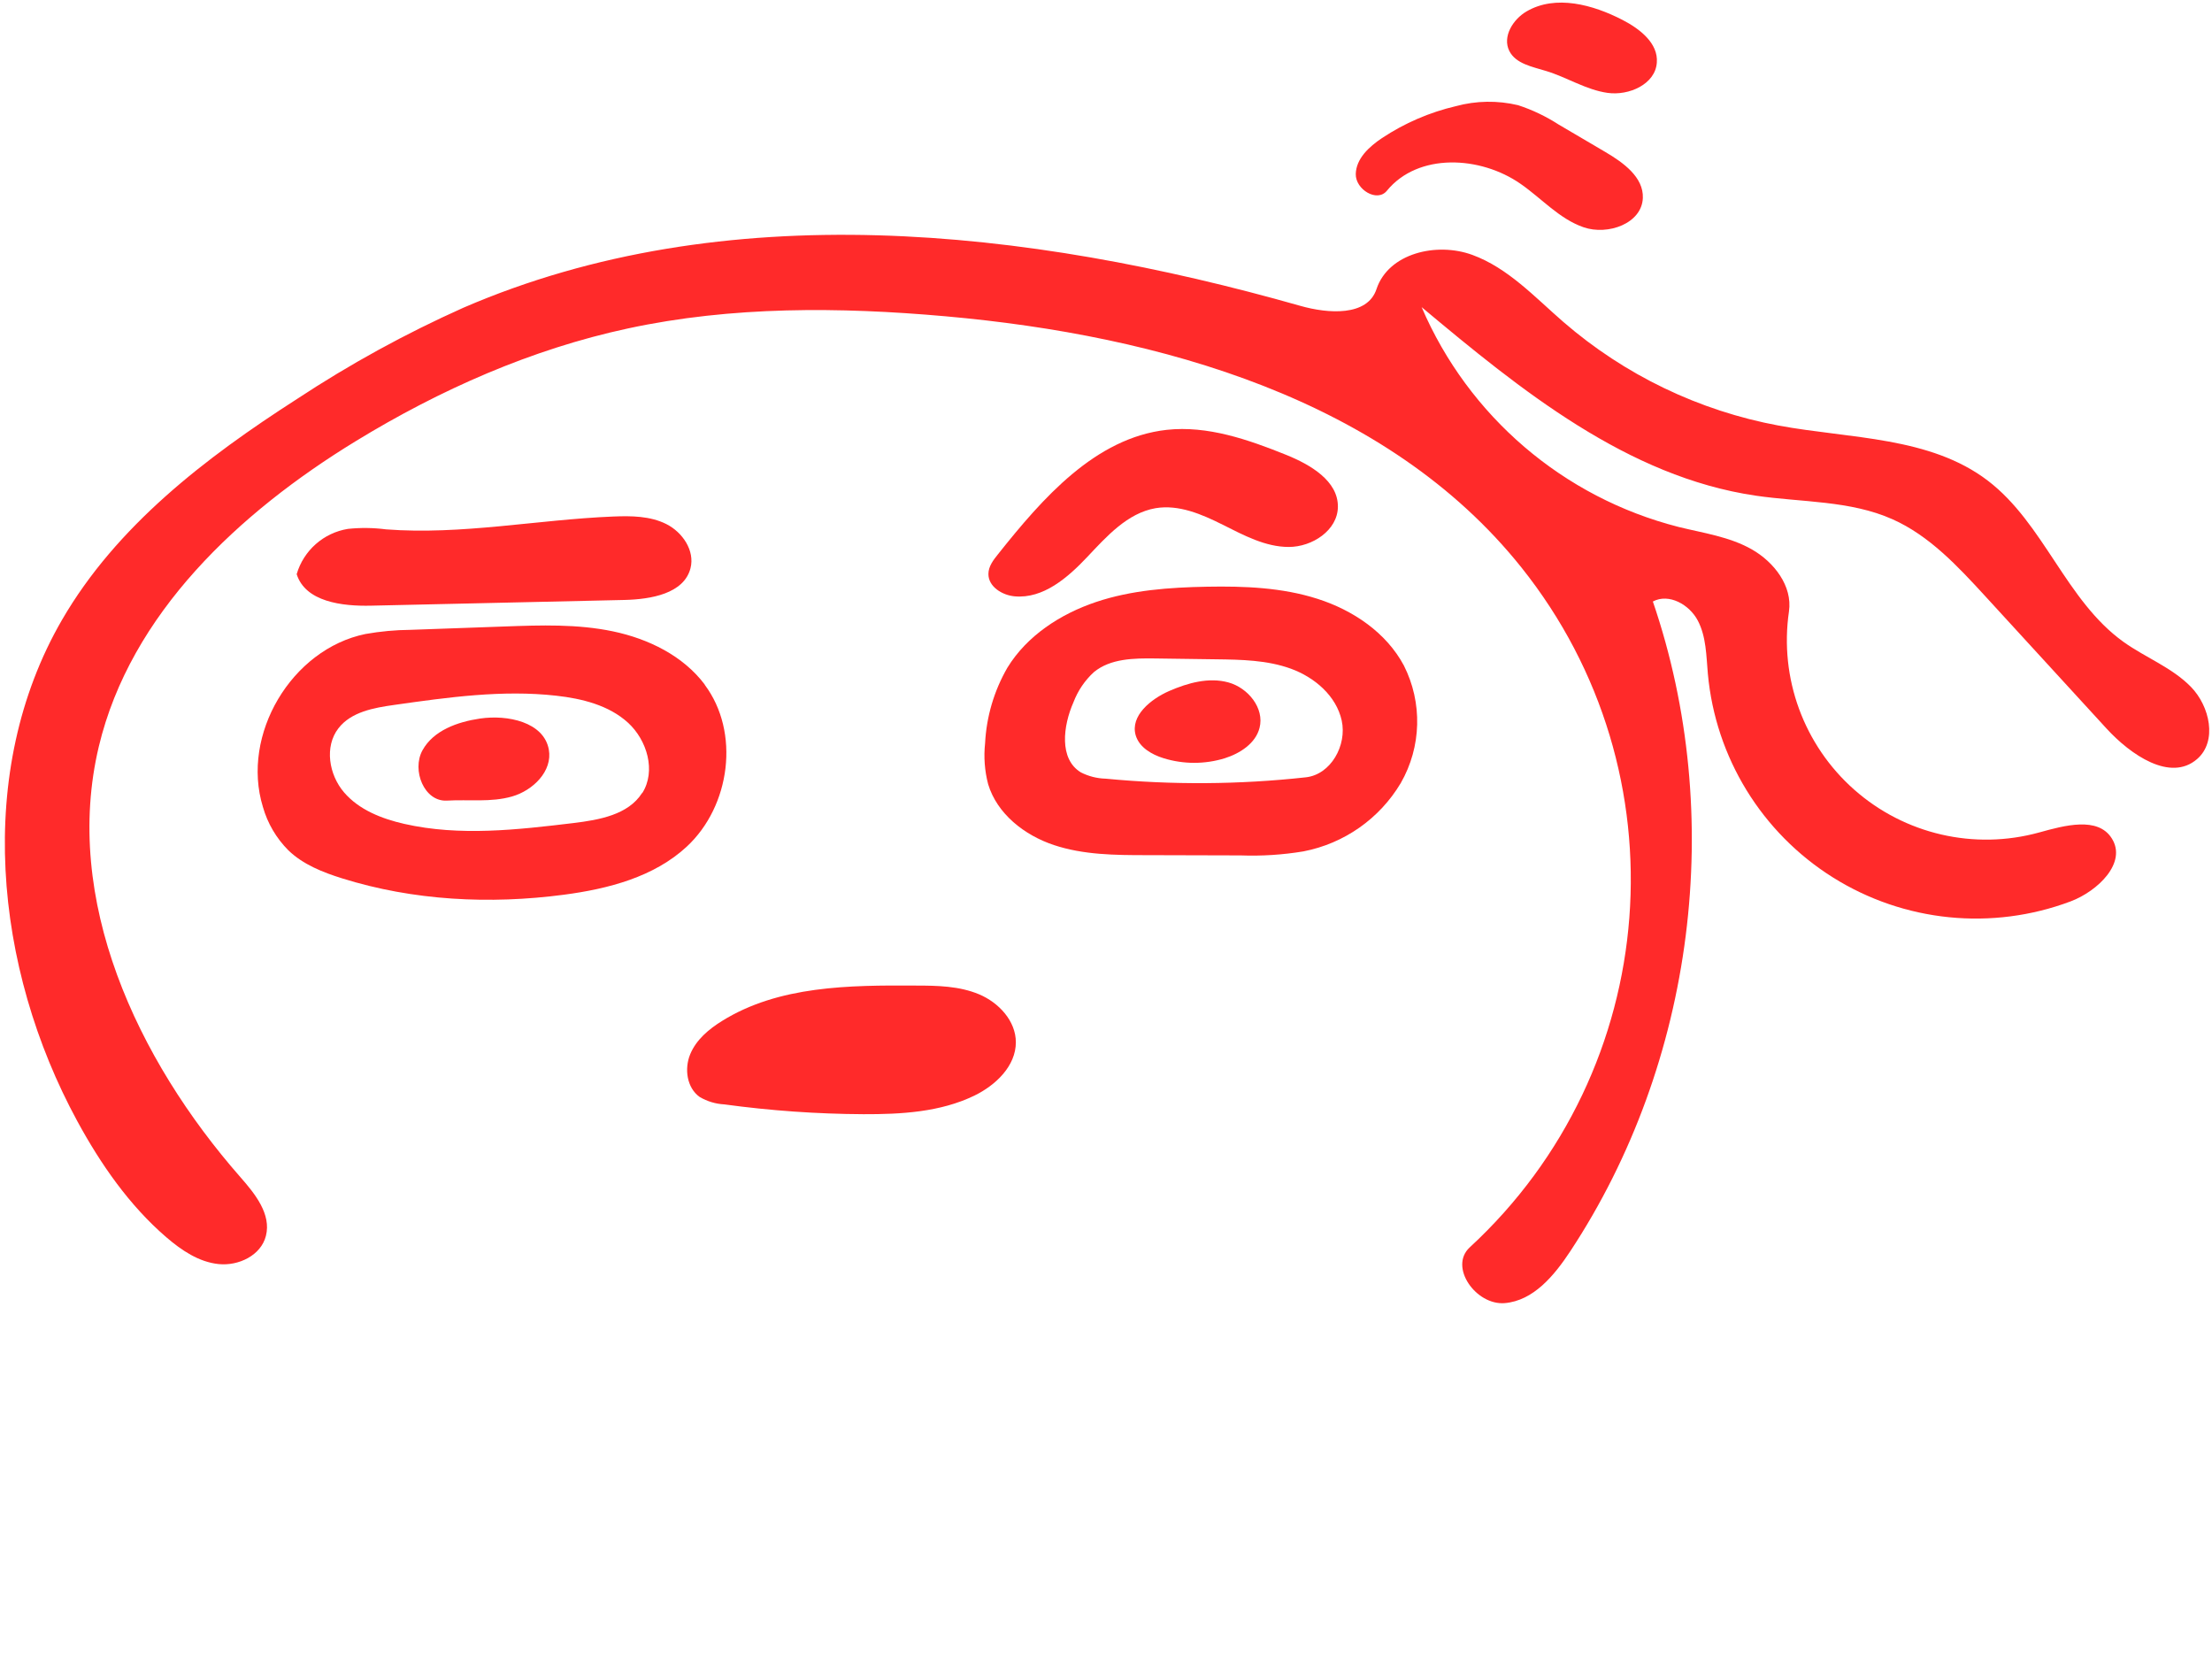
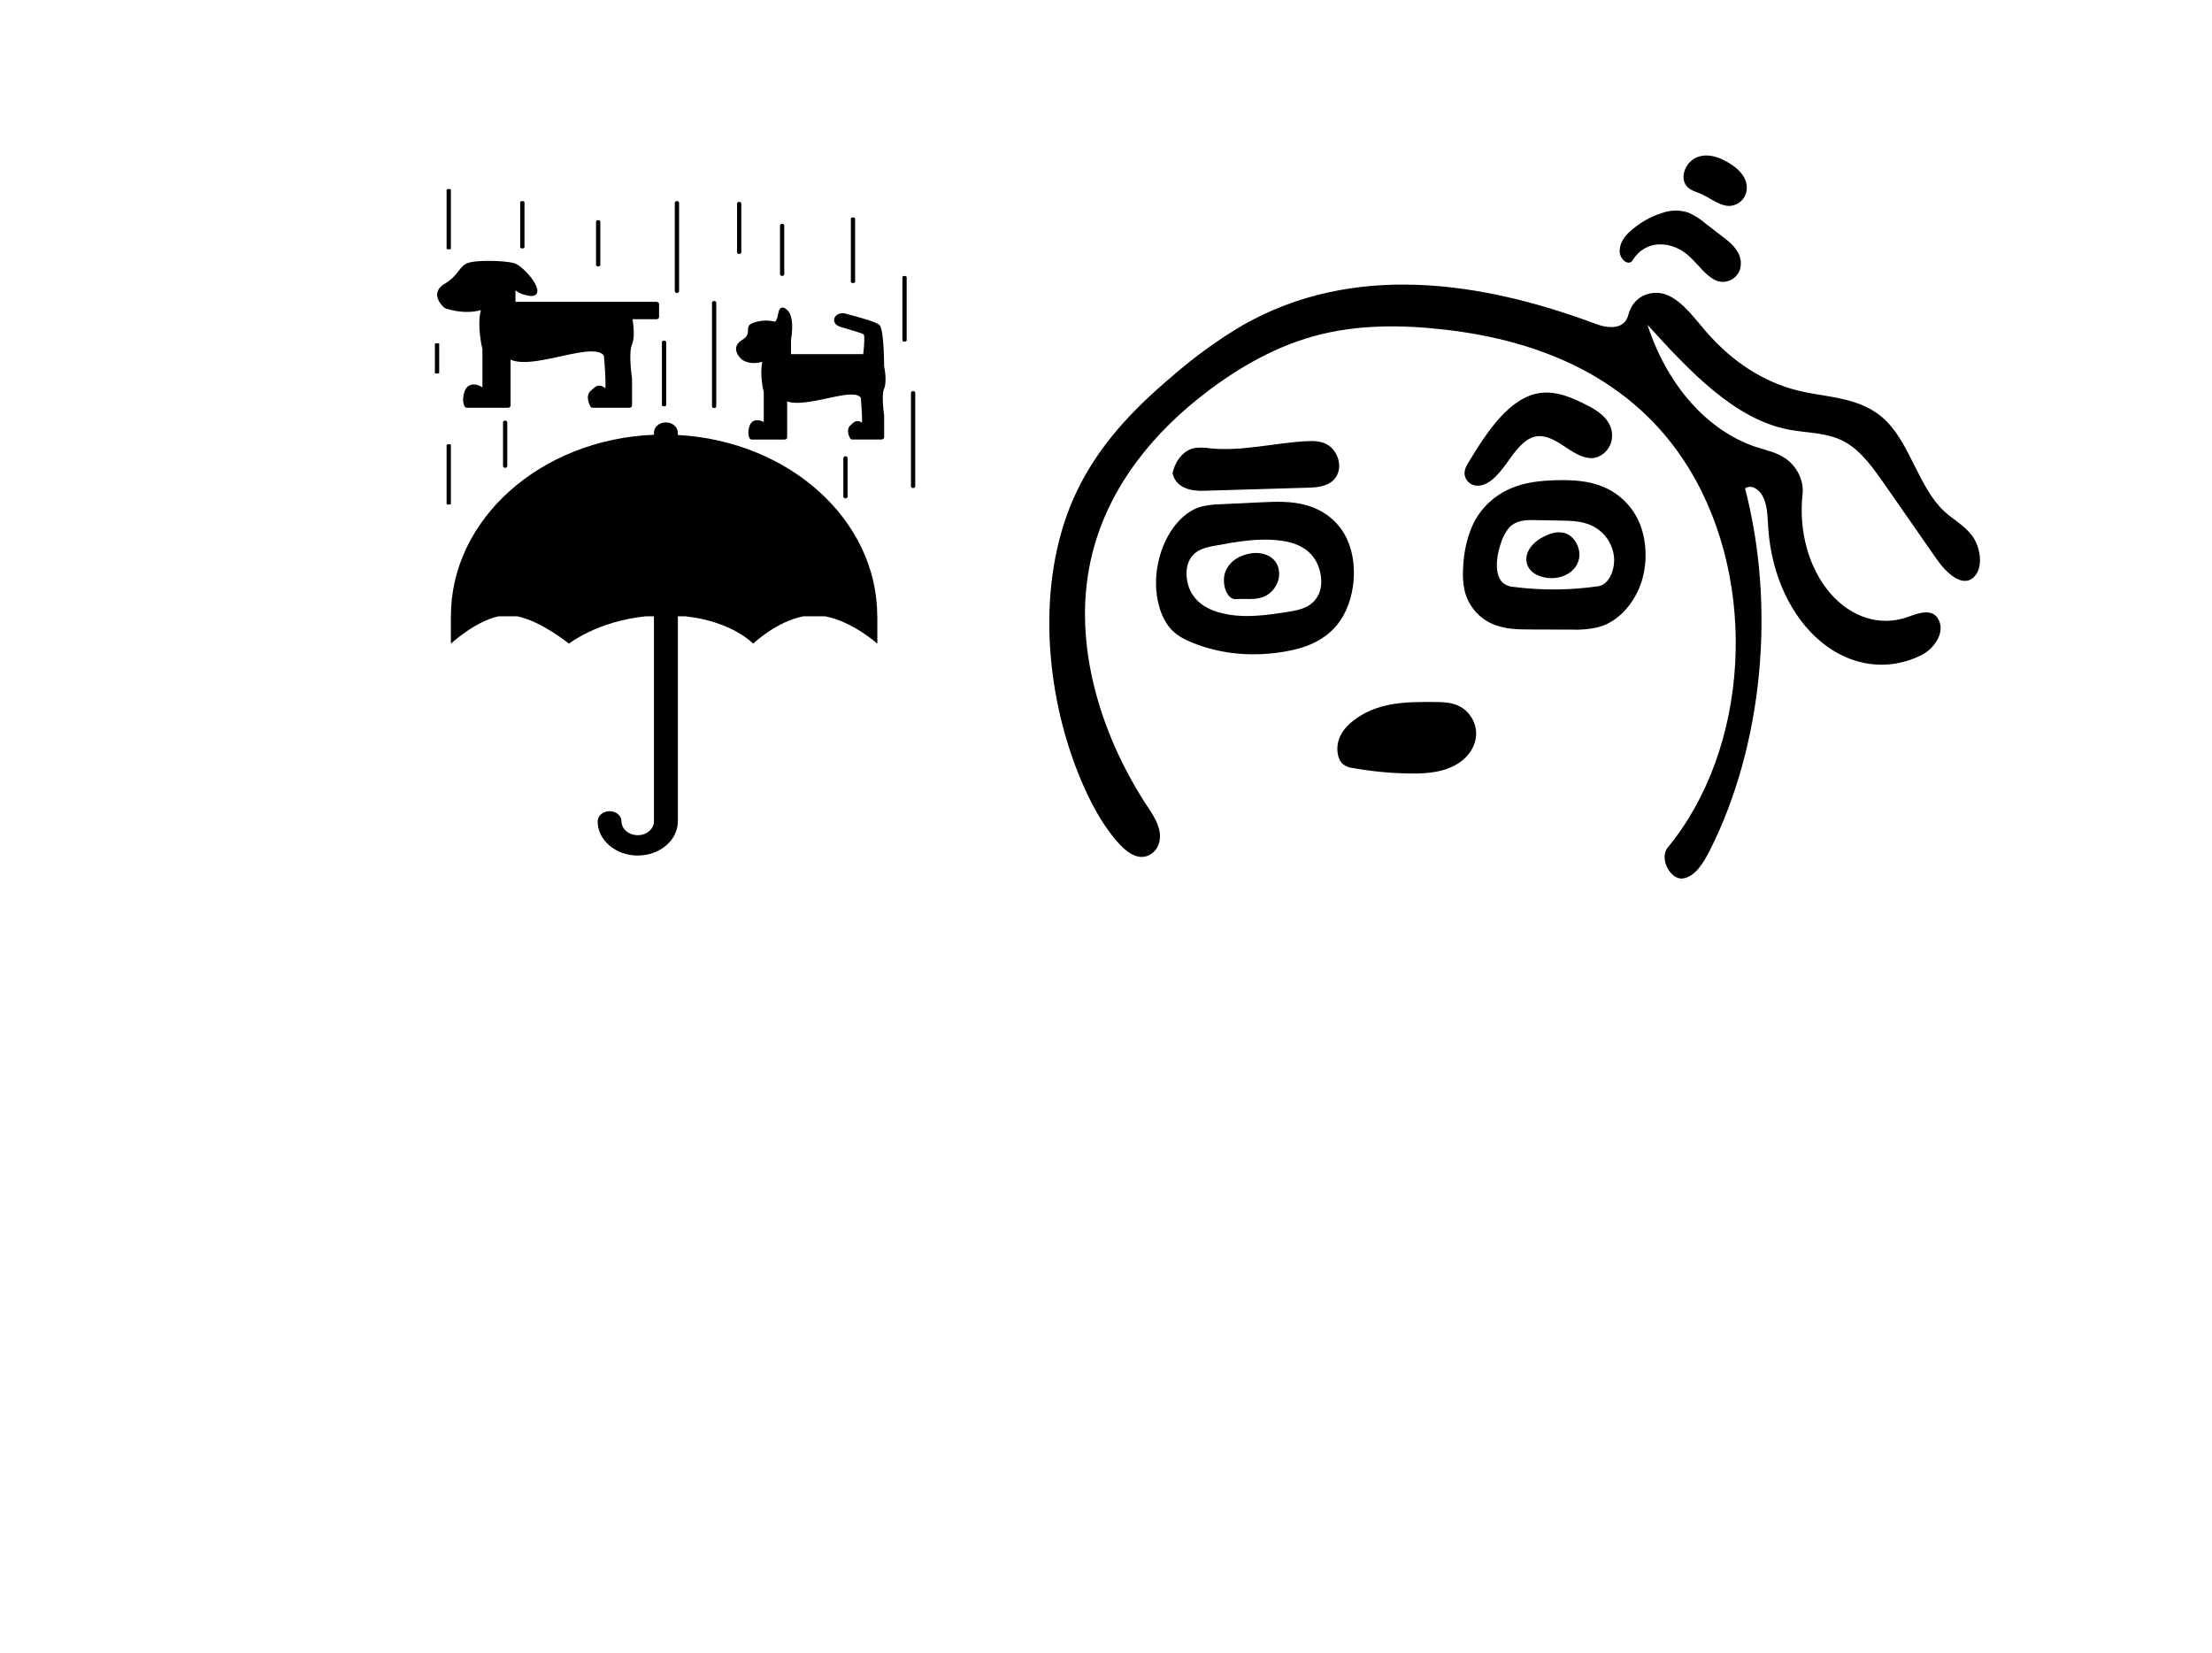
<svg xmlns="http://www.w3.org/2000/svg" viewBox="0 0 87 65" version="1.1" x="0px" y="0px" id="svg36">
  <defs id="defs40" />
-   <g stroke="none" stroke-width="1" fill="none" fill-rule="evenodd" id="g30" style="fill:#ff2a2a">
-     <g transform="translate(-211, -3088)" fill="#000000" fill-rule="nonzero" id="g28" style="fill:#ff2a2a">
-       <g transform="translate(211.1336, 3088)" id="g26" style="fill:#ff2a2a">
-         <path d="M27.582,26.927 C28.984,28.797 28.594,31.7 26.88,33.292 C25.592,34.489 23.79,34.956 22.046,35.186 C19.132,35.57 16.128,35.421 13.323,34.543 C12.555,34.303 11.786,33.997 11.21,33.442 C10.735,32.967 10.389,32.377 10.206,31.731 C9.335,28.895 11.331,25.53 14.239,24.933 C14.825,24.829 15.419,24.774 16.014,24.769 L19.716,24.637 C21.139,24.585 22.58,24.537 23.974,24.829 C25.369,25.121 26.736,25.789 27.589,26.927 L27.582,26.927 Z M25.127,31.189 C25.676,30.326 25.319,29.109 24.566,28.421 C23.813,27.733 22.756,27.472 21.74,27.359 C19.627,27.122 17.484,27.422 15.373,27.722 C14.566,27.835 13.673,27.996 13.175,28.644 C12.62,29.364 12.804,30.465 13.394,31.156 C13.984,31.848 14.883,32.199 15.77,32.401 C17.948,32.895 20.217,32.632 22.434,32.366 C23.434,32.243 24.574,32.044 25.119,31.187 L25.127,31.189 Z" id="path6" style="fill:#ff2a2a" />
-         <path d="M11.544,15.693 C13.626,14.32 15.816,13.119 18.093,12.101 C28.369,7.662 40.242,8.97 51.01,12.028 C52.103,12.34 53.648,12.449 54.005,11.37 C54.474,9.954 56.375,9.51 57.777,10.025 C59.18,10.54 60.228,11.683 61.354,12.66 C63.767,14.749 66.693,16.156 69.831,16.738 C72.651,17.257 75.772,17.165 78.05,18.903 C80.257,20.588 81.124,23.623 83.384,25.242 C84.251,25.862 85.292,26.249 86.037,27.011 C86.782,27.774 87.086,29.155 86.279,29.852 C85.225,30.764 83.661,29.679 82.718,28.651 L77.937,23.434 C76.865,22.267 75.749,21.066 74.301,20.421 C72.633,19.677 70.736,19.758 68.922,19.493 C63.878,18.751 59.689,15.35 55.78,12.078 C57.622,16.373 61.355,19.567 65.883,20.722 C66.865,20.964 67.889,21.106 68.765,21.604 C69.641,22.101 70.374,23.048 70.228,24.047 C69.845,26.668 70.812,29.304 72.797,31.057 C74.782,32.81 77.518,33.442 80.071,32.737 C81.062,32.462 82.376,32.101 82.923,32.968 C83.536,33.928 82.372,35.044 81.312,35.446 C78.218,36.61 74.758,36.263 71.958,34.507 C69.157,32.751 67.338,29.788 67.038,26.496 C66.975,25.786 66.975,25.04 66.644,24.408 C66.314,23.776 65.505,23.319 64.875,23.655 C67.756,32.071 66.521,41.792 61.621,49.216 C60.997,50.161 60.179,51.152 59.049,51.247 C57.92,51.341 56.84,49.823 57.672,49.055 C65.259,42.057 66.148,30.386 59.708,22.32 C54.422,15.699 45.494,13.189 37.051,12.438 C32.889,12.069 28.657,12.036 24.566,12.916 C20.77,13.732 17.169,15.325 13.855,17.351 C9.272,20.152 5,24.134 3.753,29.358 C2.32,35.369 5.248,41.652 9.324,46.296 C9.9,46.951 10.542,47.749 10.325,48.602 C10.133,49.37 9.251,49.791 8.469,49.712 C7.687,49.633 7.002,49.168 6.406,48.655 C4.948,47.399 3.83,45.787 2.91,44.097 C-0.375,38.06 -1.141,30.326 2.305,24.378 C4.449,20.68 7.956,17.997 11.544,15.693 Z" id="path8" style="fill:#ff2a2a" />
-         <path d="M27.384,43.139 C26.88,42.779 26.777,42.036 27.011,41.464 C27.245,40.891 27.745,40.472 28.269,40.148 C30.494,38.765 33.263,38.742 35.889,38.759 C36.731,38.759 37.595,38.776 38.371,39.101 C39.147,39.426 39.819,40.146 39.821,40.987 C39.821,41.923 39.03,42.678 38.189,43.087 C36.844,43.738 35.307,43.822 33.828,43.817 C31.998,43.808 30.171,43.679 28.358,43.432 C28.014,43.414 27.68,43.314 27.384,43.139 Z" id="path10" style="fill:#ff2a2a" />
-         <path d="M44.948,33.63 C43.724,33.63 42.478,33.619 41.318,33.233 C40.157,32.847 39.08,32.005 38.73,30.836 C38.593,30.311 38.553,29.766 38.611,29.228 C38.664,28.183 38.964,27.166 39.487,26.26 C40.255,25.002 41.571,24.147 42.97,23.676 C44.368,23.206 45.862,23.1 47.338,23.073 C48.813,23.046 50.292,23.104 51.686,23.55 C53.081,23.995 54.389,24.877 55.081,26.17 C55.821,27.633 55.777,29.37 54.961,30.793 C54.127,32.195 52.733,33.173 51.131,33.482 C50.316,33.617 49.489,33.67 48.663,33.64 L44.948,33.63 Z M43.35,30.622 C45.97,30.874 48.609,30.856 51.225,30.569 C52.213,30.461 52.85,29.307 52.637,28.336 C52.424,27.366 51.573,26.638 50.64,26.298 C49.706,25.958 48.692,25.941 47.699,25.928 L45.305,25.895 C44.462,25.884 43.544,25.895 42.891,26.431 C42.535,26.757 42.26,27.163 42.088,27.614 C41.677,28.542 41.512,29.85 42.378,30.375 C42.677,30.527 43.006,30.612 43.342,30.622 L43.35,30.622 Z" id="path12" style="fill:#ff2a2a" />
-         <path d="M27.025,22.345 C26.767,23.348 25.465,23.569 24.431,23.594 L14.464,23.819 C13.323,23.846 11.879,23.669 11.535,22.58 C11.808,21.647 12.592,20.954 13.552,20.799 C14.05,20.747 14.553,20.753 15.05,20.818 C18.027,21.045 21.005,20.434 23.984,20.313 C24.695,20.284 25.438,20.29 26.076,20.611 C26.713,20.932 27.201,21.656 27.025,22.345 Z" id="path14" style="fill:#ff2a2a" />
-         <path d="M59.675,7.232 C58.091,6.126 55.641,6.001 54.414,7.501 C54.03,7.973 53.177,7.451 53.19,6.844 C53.204,6.237 53.717,5.766 54.222,5.43 C55.109,4.841 56.094,4.416 57.13,4.174 C57.928,3.958 58.767,3.945 59.572,4.136 C60.131,4.318 60.665,4.573 61.16,4.892 L63.01,5.98 C63.715,6.395 64.512,6.967 64.481,7.785 C64.443,8.792 63.104,9.266 62.151,8.938 C61.198,8.609 60.507,7.81 59.675,7.232 Z" id="path16" style="fill:#ff2a2a" />
-         <path d="M45.755,16.904 C47.366,16.729 48.961,17.288 50.461,17.891 C51.408,18.275 52.501,18.913 52.487,19.935 C52.476,20.857 51.477,21.51 50.555,21.51 C49.633,21.51 48.782,21.049 47.958,20.636 C47.134,20.223 46.229,19.833 45.317,19.985 C44.21,20.177 43.396,21.091 42.628,21.905 C41.859,22.72 40.899,23.552 39.775,23.452 C39.28,23.408 38.736,23.068 38.742,22.57 C38.742,22.278 38.934,22.025 39.114,21.802 C40.87,19.593 42.945,17.217 45.755,16.904 Z" id="path18" style="fill:#ff2a2a" />
-         <path d="M59.228,2.002 C58.949,1.443 59.372,0.759 59.912,0.446 C61.053,-0.217 62.514,0.181 63.686,0.786 C64.362,1.135 65.09,1.7 65.031,2.459 C64.975,3.312 63.934,3.773 63.089,3.652 C62.243,3.531 61.498,3.041 60.68,2.793 C60.142,2.626 59.483,2.512 59.228,2.002 Z" id="path20" style="fill:#ff2a2a" />
-         <path d="M18.746,28.258 C19.833,28.098 21.256,28.396 21.452,29.477 C21.606,30.323 20.83,31.087 20.004,31.323 C19.178,31.56 18.3,31.435 17.443,31.485 C16.552,31.535 16.051,30.29 16.483,29.506 C16.915,28.723 17.864,28.388 18.746,28.258 Z" id="path22" style="fill:#ff2a2a" />
-         <path d="M45.857,27.172 C46.59,26.854 47.413,26.625 48.183,26.838 C48.953,27.051 49.604,27.849 49.406,28.623 C49.251,29.235 48.638,29.629 48.039,29.819 C47.255,30.06 46.417,30.06 45.634,29.819 C45.159,29.673 44.673,29.389 44.533,28.913 C44.316,28.152 45.123,27.493 45.857,27.172 Z" id="path24" style="fill:#ff2a2a" />
+   <g stroke="none" stroke-width="1" fill="none" fill-rule="evenodd" id="g30" transform="matrix(0.4221924,0,0,0.5559947,47.20065,8.728719)">
+     <g transform="translate(-225.2388,-3092.805)" fill="#000000" fill-rule="nonzero" id="g28">
+       <g transform="translate(211.1336,3088)" id="g26">
+         <path d="m 27.582,26.927 c 1.402,1.871 1.012,4.773 -0.701,6.366 -1.289,1.197 -3.091,1.663 -4.835,1.894 -2.914,0.384 -5.918,0.234 -8.723,-0.643 -0.768,-0.24 -1.537,-0.546 -2.113,-1.101 -0.475,-0.475 -0.821,-1.065 -1.005,-1.711 -0.87,-2.835 1.126,-6.201 4.034,-6.798 0.586,-0.104 1.18,-0.158 1.775,-0.163 l 3.701,-0.133 c 1.423,-0.052 2.864,-0.1 4.259,0.192 1.395,0.292 2.762,0.96 3.615,2.098 z m -2.455,4.262 c 0.549,-0.862 0.192,-2.08 -0.561,-2.768 -0.753,-0.688 -1.809,-0.949 -2.826,-1.062 -2.113,-0.236 -4.257,0.063 -6.368,0.363 -0.807,0.113 -1.7,0.275 -2.197,0.922 -0.555,0.72 -0.371,1.821 0.219,2.512 0.59,0.692 1.489,1.043 2.376,1.245 2.178,0.494 4.447,0.231 6.663,-0.035 1.001,-0.123 2.14,-0.323 2.685,-1.179 z" id="path6" />
+         <path d="m 11.544,15.693 c 2.082,-1.373 4.272,-2.575 6.548,-3.592 10.277,-4.439 22.149,-3.131 32.918,-0.073 1.093,0.311 2.637,0.421 2.995,-0.659 0.469,-1.416 2.37,-1.859 3.773,-1.345 1.402,0.515 2.451,1.658 3.577,2.635 2.413,2.088 5.339,3.496 8.477,4.078 2.82,0.519 5.941,0.426 8.219,2.165 2.207,1.685 3.073,4.72 5.334,6.339 0.866,0.62 1.907,1.007 2.653,1.769 0.745,0.763 1.049,2.144 0.242,2.841 -1.055,0.912 -2.618,-0.173 -3.561,-1.201 l -4.781,-5.217 c -1.072,-1.168 -2.188,-2.368 -3.636,-3.014 -1.667,-0.743 -3.565,-0.663 -5.378,-0.928 -5.044,-0.741 -9.234,-4.143 -13.143,-7.415 1.842,4.295 5.576,7.489 10.104,8.644 0.982,0.242 2.005,0.384 2.881,0.882 0.876,0.498 1.61,1.444 1.464,2.443 -0.383,2.62 0.583,5.257 2.568,7.01 1.985,1.753 4.721,2.385 7.274,1.68 0.991,-0.275 2.305,-0.636 2.852,0.231 0.613,0.96 -0.551,2.076 -1.612,2.478 -3.094,1.164 -6.553,0.817 -9.354,-0.939 -2.801,-1.756 -4.62,-4.719 -4.92,-8.011 -0.063,-0.711 -0.063,-1.456 -0.394,-2.088 -0.33,-0.632 -1.139,-1.089 -1.769,-0.753 2.881,8.415 1.646,18.137 -3.254,25.561 -0.624,0.945 -1.443,1.936 -2.572,2.03 -1.129,0.094 -2.209,-1.423 -1.377,-2.192 7.587,-6.997 8.476,-18.669 2.036,-26.734 -5.286,-6.621 -14.214,-9.132 -22.657,-9.883 -4.162,-0.369 -8.394,-0.401 -12.486,0.478 -3.796,0.816 -7.397,2.409 -10.711,4.435 -4.583,2.801 -8.855,6.783 -10.102,12.007 -1.433,6.01 1.494,12.293 5.57,16.938 0.576,0.655 1.218,1.452 1.001,2.305 -0.192,0.768 -1.074,1.189 -1.856,1.11 -0.782,-0.079 -1.468,-0.544 -2.063,-1.056 C 4.948,47.399 3.83,45.787 2.91,44.097 -0.375,38.06 -1.141,30.326 2.305,24.378 4.449,20.68 7.956,17.997 11.544,15.693 Z" id="path8" />
+         <path d="m 27.384,43.139 c -0.503,-0.359 -0.607,-1.103 -0.373,-1.675 0.234,-0.572 0.734,-0.991 1.258,-1.316 2.224,-1.383 4.994,-1.406 7.62,-1.389 0.841,0 1.706,0.017 2.482,0.342 0.776,0.325 1.448,1.045 1.45,1.886 0,0.935 -0.791,1.69 -1.633,2.099 -1.345,0.651 -2.881,0.736 -4.36,0.73 -1.83,-0.009 -3.657,-0.137 -5.471,-0.384 -0.344,-0.018 -0.678,-0.119 -0.974,-0.294 z" id="path10" />
+         <path d="m 44.948,33.63 c -1.224,0 -2.47,-0.012 -3.63,-0.398 -1.16,-0.386 -2.238,-1.227 -2.587,-2.397 -0.137,-0.524 -0.178,-1.069 -0.119,-1.608 0.053,-1.045 0.353,-2.062 0.876,-2.968 0.768,-1.258 2.084,-2.113 3.483,-2.584 1.398,-0.471 2.893,-0.576 4.368,-0.603 1.475,-0.027 2.954,0.031 4.349,0.476 1.395,0.446 2.703,1.327 3.394,2.62 0.741,1.463 0.696,3.201 -0.119,4.624 -0.835,1.402 -2.228,2.38 -3.83,2.689 -0.815,0.135 -1.642,0.187 -2.468,0.158 z m -1.598,-3.008 c 2.62,0.252 5.259,0.234 7.876,-0.054 0.987,-0.108 1.625,-1.262 1.412,-2.232 -0.213,-0.97 -1.064,-1.698 -1.998,-2.038 -0.934,-0.34 -1.948,-0.357 -2.941,-0.371 l -2.393,-0.033 c -0.843,-0.012 -1.761,0 -2.415,0.536 -0.356,0.327 -0.631,0.732 -0.803,1.183 -0.411,0.928 -0.576,2.236 0.29,2.76 0.299,0.153 0.629,0.237 0.964,0.248 z" id="path12" />
+         <path d="m 27.025,22.345 c -0.257,1.003 -1.56,1.224 -2.593,1.249 l -9.967,0.225 c -1.141,0.027 -2.585,-0.15 -2.929,-1.239 0.273,-0.933 1.058,-1.625 2.017,-1.781 0.498,-0.052 1.001,-0.046 1.498,0.019 2.977,0.227 5.955,-0.384 8.934,-0.505 0.711,-0.029 1.454,-0.023 2.092,0.298 0.638,0.321 1.126,1.045 0.949,1.735 z" id="path14" />
+         <path d="M 59.675,7.232 C 58.091,6.126 55.641,6.001 54.414,7.501 54.03,7.973 53.177,7.451 53.19,6.844 c 0.013,-0.607 0.526,-1.078 1.032,-1.414 0.887,-0.589 1.872,-1.014 2.908,-1.256 0.798,-0.216 1.637,-0.23 2.441,-0.038 0.56,0.183 1.094,0.437 1.589,0.757 l 1.85,1.087 c 0.705,0.415 1.502,0.987 1.471,1.806 -0.038,1.007 -1.377,1.481 -2.33,1.153 C 61.198,8.609 60.507,7.81 59.675,7.232 Z" id="path16" />
+         <path d="m 45.755,16.904 c 1.612,-0.175 3.206,0.384 4.706,0.987 0.947,0.384 2.04,1.022 2.027,2.044 -0.012,0.922 -1.01,1.575 -1.932,1.575 -0.922,0 -1.773,-0.461 -2.597,-0.874 -0.824,-0.413 -1.729,-0.803 -2.641,-0.651 -1.106,0.192 -1.921,1.106 -2.689,1.921 -0.768,0.814 -1.729,1.646 -2.852,1.546 -0.496,-0.044 -1.039,-0.384 -1.033,-0.882 0,-0.292 0.192,-0.546 0.373,-0.768 1.756,-2.209 3.83,-4.585 6.64,-4.898 z" id="path18" />
+         <path d="M 59.228,2.002 C 58.949,1.443 59.372,0.759 59.912,0.446 61.053,-0.217 62.514,0.181 63.686,0.786 64.362,1.135 65.09,1.7 65.031,2.459 64.975,3.312 63.934,3.773 63.089,3.652 62.243,3.531 61.498,3.041 60.68,2.793 60.142,2.626 59.483,2.512 59.228,2.002 Z" id="path20" />
+         <path d="m 18.746,28.258 c 1.087,-0.159 2.511,0.138 2.706,1.22 0.154,0.845 -0.622,1.61 -1.448,1.846 -0.826,0.236 -1.704,0.111 -2.561,0.161 -0.891,0.05 -1.393,-1.195 -0.96,-1.978 0.432,-0.784 1.381,-1.118 2.263,-1.249 z" id="path22" />
+         <path d="m 45.857,27.172 c 0.734,-0.319 1.556,-0.547 2.326,-0.334 0.77,0.213 1.421,1.01 1.224,1.784 -0.156,0.613 -0.768,1.007 -1.368,1.197 -0.784,0.241 -1.621,0.241 -2.405,0 -0.474,-0.146 -0.96,-0.43 -1.101,-0.907 -0.217,-0.761 0.59,-1.42 1.323,-1.74 z" id="path24" />
      </g>
    </g>
  </g>
-   <text x="0" y="72" fill="#000000" font-size="5px" font-weight="bold" font-family="'Helvetica Neue', Helvetica, Arial-Unicode, Arial, Sans-serif" id="text34">from the Noun Project</text>
+   <path d="m 34.506,24.238 v 1.075 c 0,0 -0.968,-0.871 -2.049,-1.075 h -0.862 c -1.066,0.204 -1.972,1.075 -1.972,1.075 0,0 -0.814,-0.871 -2.658,-1.075 h -0.304 v 8.071 h -6.83e-4 c -0.005,0.737 -0.71,1.336 -1.577,1.336 -0.87,0 -1.577,-0.603 -1.577,-1.344 0,-0.221 0.21,-0.4 0.469,-0.4 0.259,0 0.469,0.179 0.469,0.4 0,0.3 0.286,0.544 0.638,0.544 0.352,0 0.638,-0.243 0.638,-0.543 v -8.064 h -0.34 c -1.91,0.204 -3.004,1.075 -3.004,1.075 0,0 -1.061,-0.871 -2.027,-1.075 h -0.744 c -0.936,0.204 -1.872,1.075 -1.872,1.075 v -1.075 c 0,-3.834 3.541,-6.962 7.987,-7.14 v -0.086 c 0,-0.221 0.21,-0.4 0.469,-0.4 0.259,0 0.469,0.179 0.469,0.4 v 0.094 c 4.379,0.237 7.845,3.339 7.845,7.132 z m -17.004,-12.119 c 0.016,0.006 0.397,0.148 0.869,0.148 0.194,0 0.376,-0.024 0.542,-0.072 -0.162,0.61 0.052,1.51 0.061,1.535 v 1.5 c -0.104,-0.063 -0.223,-0.111 -0.343,-0.111 -0.1,0 -0.279,0.036 -0.362,0.279 -0.122,0.36 0.001,0.579 0.007,0.588 0.018,0.03 0.054,0.05 0.094,0.05 h 1.607 c 0.058,0 0.105,-0.04 0.105,-0.089 v -1.802 c 0.14,0.061 0.316,0.091 0.532,0.091 0.415,0 0.924,-0.111 1.416,-0.218 0.466,-0.102 0.906,-0.198 1.241,-0.198 0.331,0 0.435,0.097 0.482,0.176 0.045,0.494 0.073,1.033 0.059,1.27 -0.089,-0.065 -0.165,-0.101 -0.245,-0.101 -0.107,0 -0.176,0.063 -0.256,0.135 -0.02,0.018 -0.042,0.038 -0.068,0.06 -0.256,0.218 -0.029,0.61 -0.019,0.627 0.018,0.03 0.054,0.049 0.093,0.049 h 1.437 c 0.058,0 0.105,-0.04 0.105,-0.089 l -6.83e-4,-1.065 c -0.042,-0.278 -0.124,-1.056 -0.006,-1.321 0.127,-0.285 0.062,-0.789 0.025,-1.007 h 0.939 c 0.058,0 0.105,-0.04 0.105,-0.089 v -0.507 c 0,-0.049 -0.047,-0.089 -0.105,-0.089 h -5.543 v -0.451 c 0.114,0.091 0.287,0.178 0.548,0.216 0.187,0.027 0.291,-0.038 0.312,-0.16 0.053,-0.311 -0.6,-1.048 -0.935,-1.132 -0.2,-0.05 -0.582,-0.083 -0.973,-0.083 -0.227,0 -0.637,0.011 -0.834,0.087 -0.163,0.063 -0.253,0.178 -0.356,0.312 -0.113,0.146 -0.255,0.328 -0.546,0.502 -0.18,0.107 -0.279,0.239 -0.294,0.392 -0.028,0.29 0.268,0.54 0.281,0.55 0.009,0.008 0.019,0.014 0.031,0.018 z m 0.148,7.726 c 0.046,0 0.084,-0.013 0.084,-0.029 v -2.317 c 0,-0.016 -0.038,-0.029 -0.084,-0.029 -0.047,0 -0.085,0.013 -0.085,0.029 v 2.317 c 0,0.016 0.038,0.029 0.085,0.029 z m 0,-10.037 c 0.046,0 0.084,-0.013 0.084,-0.029 V 7.462 c 0,-0.016 -0.038,-0.029 -0.084,-0.029 -0.047,0 -0.085,0.013 -0.085,0.029 v 2.317 c 0,0.016 0.038,0.029 0.085,0.029 z m 2.134,6.804 v 1.714 c 0,0.04 0.038,0.072 0.084,0.072 0.046,0 0.084,-0.032 0.084,-0.072 v -1.714 c 0,-0.04 -0.038,-0.072 -0.084,-0.072 -0.047,2.91e-4 -0.084,0.032 -0.084,0.072 z m 0.76,-6.842 c 0.047,0 0.084,-0.021 0.084,-0.046 V 7.952 c 0,-0.025 -0.038,-0.046 -0.084,-0.046 -0.047,0 -0.084,0.021 -0.084,0.046 v 1.773 c 0,0.026 0.038,0.046 0.084,0.046 z M 23.527,10.481 c 0.047,0 0.085,-0.032 0.085,-0.072 V 8.729 c 0,-0.04 -0.038,-0.072 -0.085,-0.072 -0.046,0 -0.084,0.032 -0.084,0.072 v 1.68 c 0,0.04 0.038,0.072 0.084,0.072 z m 4.56,5.568 c 0.046,0 0.084,-0.032 0.084,-0.072 v -4.07 c 0,-0.04 -0.038,-0.072 -0.084,-0.072 -0.046,0 -0.084,0.032 -0.084,0.072 v 4.07 c 0,0.04 0.038,0.072 0.084,0.072 z m 1.575,-1.773 c 0.105,0 0.212,-0.016 0.322,-0.047 -0.116,0.49 0.049,1.182 0.055,1.2 v 1.169 c -0.079,-0.043 -0.167,-0.075 -0.256,-0.075 -0.085,0 -0.237,0.03 -0.306,0.234 -0.099,0.294 0.002,0.474 0.007,0.481 0.017,0.029 0.052,0.048 0.091,0.048 h 1.284 c 0.056,0 0.101,-0.039 0.101,-0.086 V 15.785 c 0.336,0.13 0.957,0.016 1.542,-0.112 0.371,-0.081 0.721,-0.158 0.987,-0.158 0.25,0 0.331,0.071 0.367,0.13 0.034,0.373 0.056,0.78 0.049,0.979 -0.063,-0.042 -0.12,-0.065 -0.179,-0.065 -0.093,0 -0.153,0.055 -0.218,0.113 l -0.053,0.047 c -0.214,0.182 -0.027,0.505 -0.019,0.518 0.017,0.029 0.052,0.047 0.091,0.047 h 1.146 c 0.056,0 0.102,-0.039 0.102,-0.086 l -0.001,-0.853 c -0.033,-0.22 -0.099,-0.839 -0.006,-1.047 0.132,-0.294 0.01,-0.873 0.007,-0.882 -0.006,-0.557 -0.038,-1.512 -0.191,-1.642 -0.122,-0.104 -0.581,-0.241 -1.23,-0.414 l -0.113,-0.03 c -0.194,-0.052 -0.4,0.054 -0.432,0.214 -0.022,0.11 0.038,0.252 0.271,0.32 l 0.178,0.052 c 0.275,0.079 0.651,0.187 0.715,0.241 0.039,0.064 0.02,0.435 -0.022,0.771 h -2.84 l -0.001,-0.57 c 0.019,-0.101 0.18,-0.997 -0.223,-1.223 -0.031,-0.027 -0.066,-0.04 -0.104,-0.04 -0.125,0 -0.15,0.117 -0.181,0.265 -0.015,0.071 -0.061,0.289 -0.132,0.289 -3.42e-4,0 -6.84e-4,0 -6.84e-4,0 -0.292,-0.073 -0.581,-0.053 -0.887,0.064 -0.158,0.061 -0.162,0.182 -0.164,0.28 -0.003,0.119 -0.007,0.242 -0.225,0.372 -0.148,0.089 -0.23,0.198 -0.242,0.325 -0.023,0.239 0.22,0.443 0.233,0.455 0.007,0.005 0.18,0.133 0.479,0.133 z M 30.762,10.852 c 0.046,0 0.084,-0.032 0.084,-0.072 V 8.873 c 0,-0.04 -0.038,-0.072 -0.084,-0.072 -0.047,0 -0.084,0.032 -0.084,0.072 V 10.781 c 0,0.04 0.038,0.072 0.084,0.072 z M 29.073,9.989 c 0.046,0 0.084,-0.032 0.084,-0.072 V 8.009 c 0,-0.04 -0.038,-0.072 -0.084,-0.072 -0.046,0 -0.084,0.032 -0.084,0.072 v 1.908 c 0,0.04 0.038,0.072 0.084,0.072 z m 6.84,9.205 c 0.047,0 0.084,-0.032 0.084,-0.072 v -3.671 c 0,-0.04 -0.038,-0.072 -0.084,-0.072 -0.046,0 -0.084,0.032 -0.084,0.072 v 3.671 c 0,0.04 0.038,0.072 0.084,0.072 z M 35.576,13.435 c 0.046,0 0.084,-0.022 0.084,-0.049 v -2.485 c 0,-0.027 -0.038,-0.049 -0.084,-0.049 -0.046,0 -0.084,0.022 -0.084,0.049 v 2.485 c 0,0.027 0.038,0.049 0.084,0.049 z m -2.027,-2.303 c 0.046,0 0.084,-0.022 0.084,-0.049 V 8.598 c 0,-0.027 -0.038,-0.049 -0.084,-0.049 -0.047,0 -0.084,0.022 -0.084,0.049 v 2.485 c 0,0.027 0.038,0.049 0.084,0.049 z m -0.38,6.883 v 1.512 c 0,0.04 0.038,0.072 0.084,0.072 0.046,0 0.084,-0.032 0.084,-0.072 v -1.512 c 0,-0.04 -0.038,-0.072 -0.084,-0.072 -0.046,0 -0.084,0.032 -0.084,0.072 z m -6.545,-6.493 c 0.047,0 0.085,-0.032 0.085,-0.072 V 7.978 c 0,-0.04 -0.038,-0.072 -0.085,-0.072 -0.046,0 -0.084,0.032 -0.084,0.072 v 3.473 c 0,0.04 0.038,0.072 0.084,0.072 z m -0.506,4.459 c 0.046,0 0.084,-0.022 0.084,-0.049 v -2.485 c 0,-0.027 -0.038,-0.049 -0.084,-0.049 -0.046,0 -0.084,0.022 -0.084,0.049 v 2.485 c 0,0.027 0.038,0.049 0.084,0.049 z m -8.929,-1.291 c 0.047,0 0.085,-0.006 0.085,-0.015 v -1.159 c 0,-0.008 -0.038,-0.015 -0.085,-0.015 -0.046,0 -0.084,0.006 -0.084,0.015 v 1.159 c 0,0.008 0.038,0.015 0.084,0.015 z" id="path2" style="stroke-width:0.315" />
</svg>
